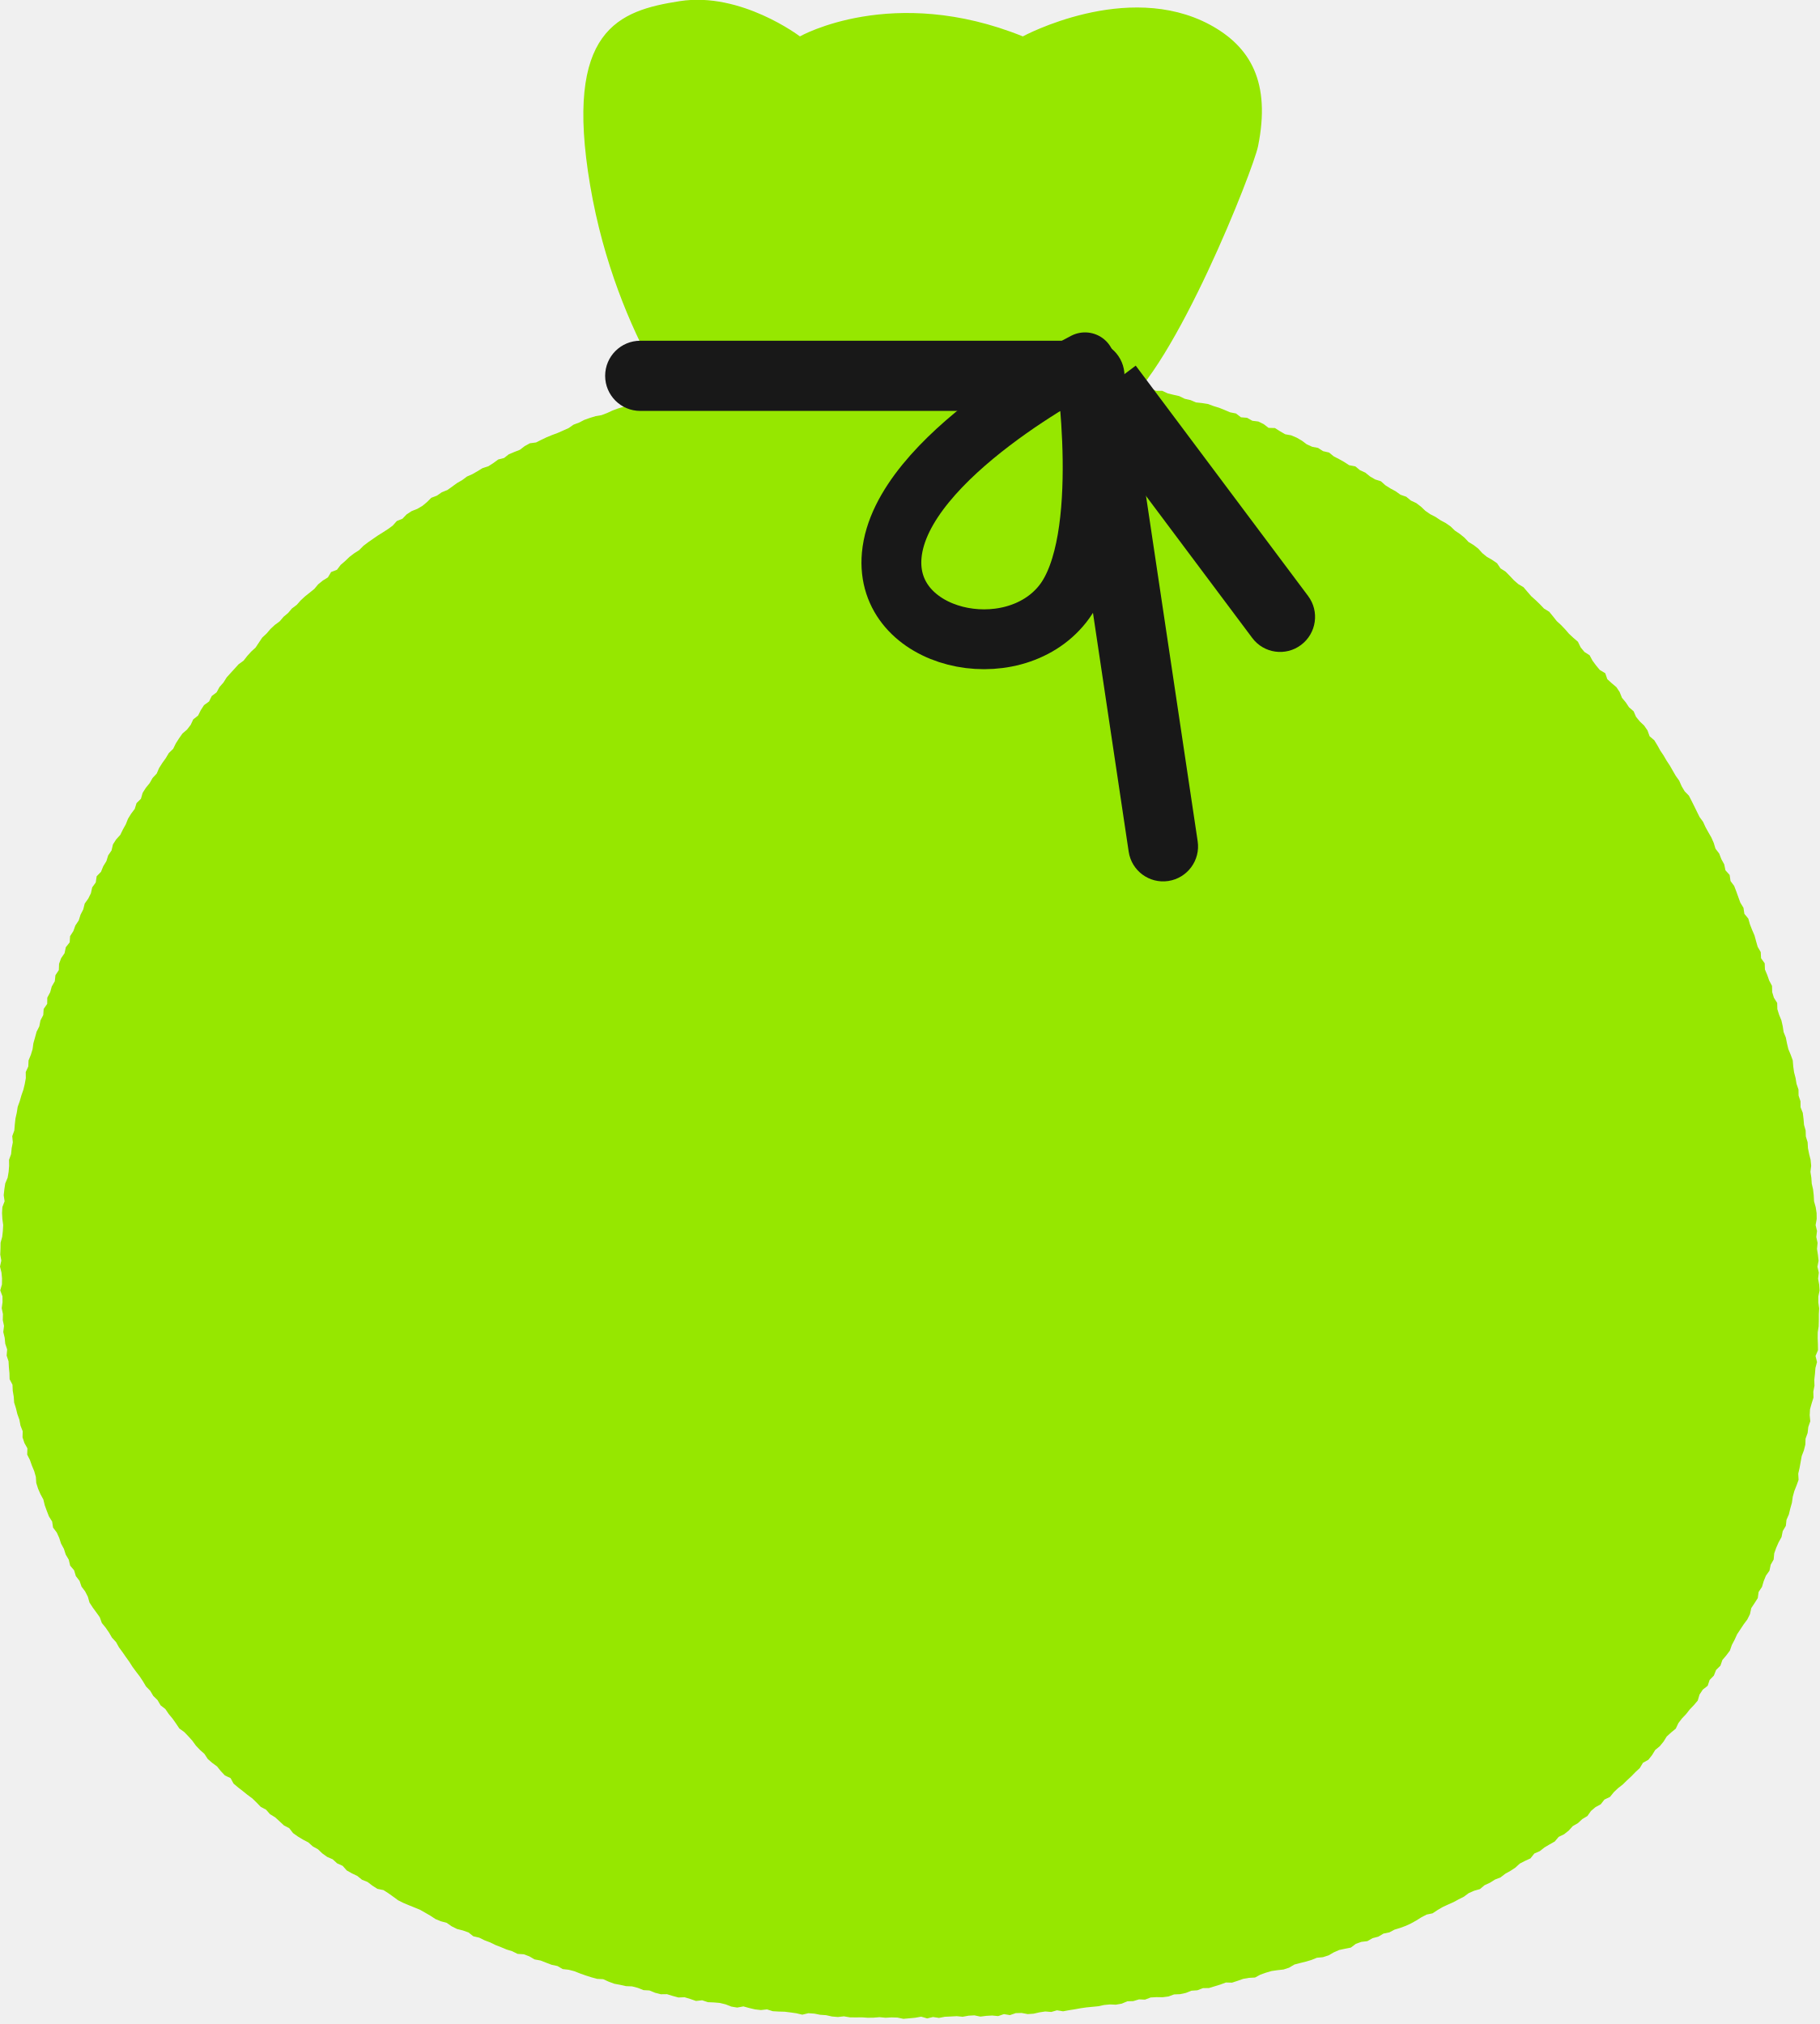
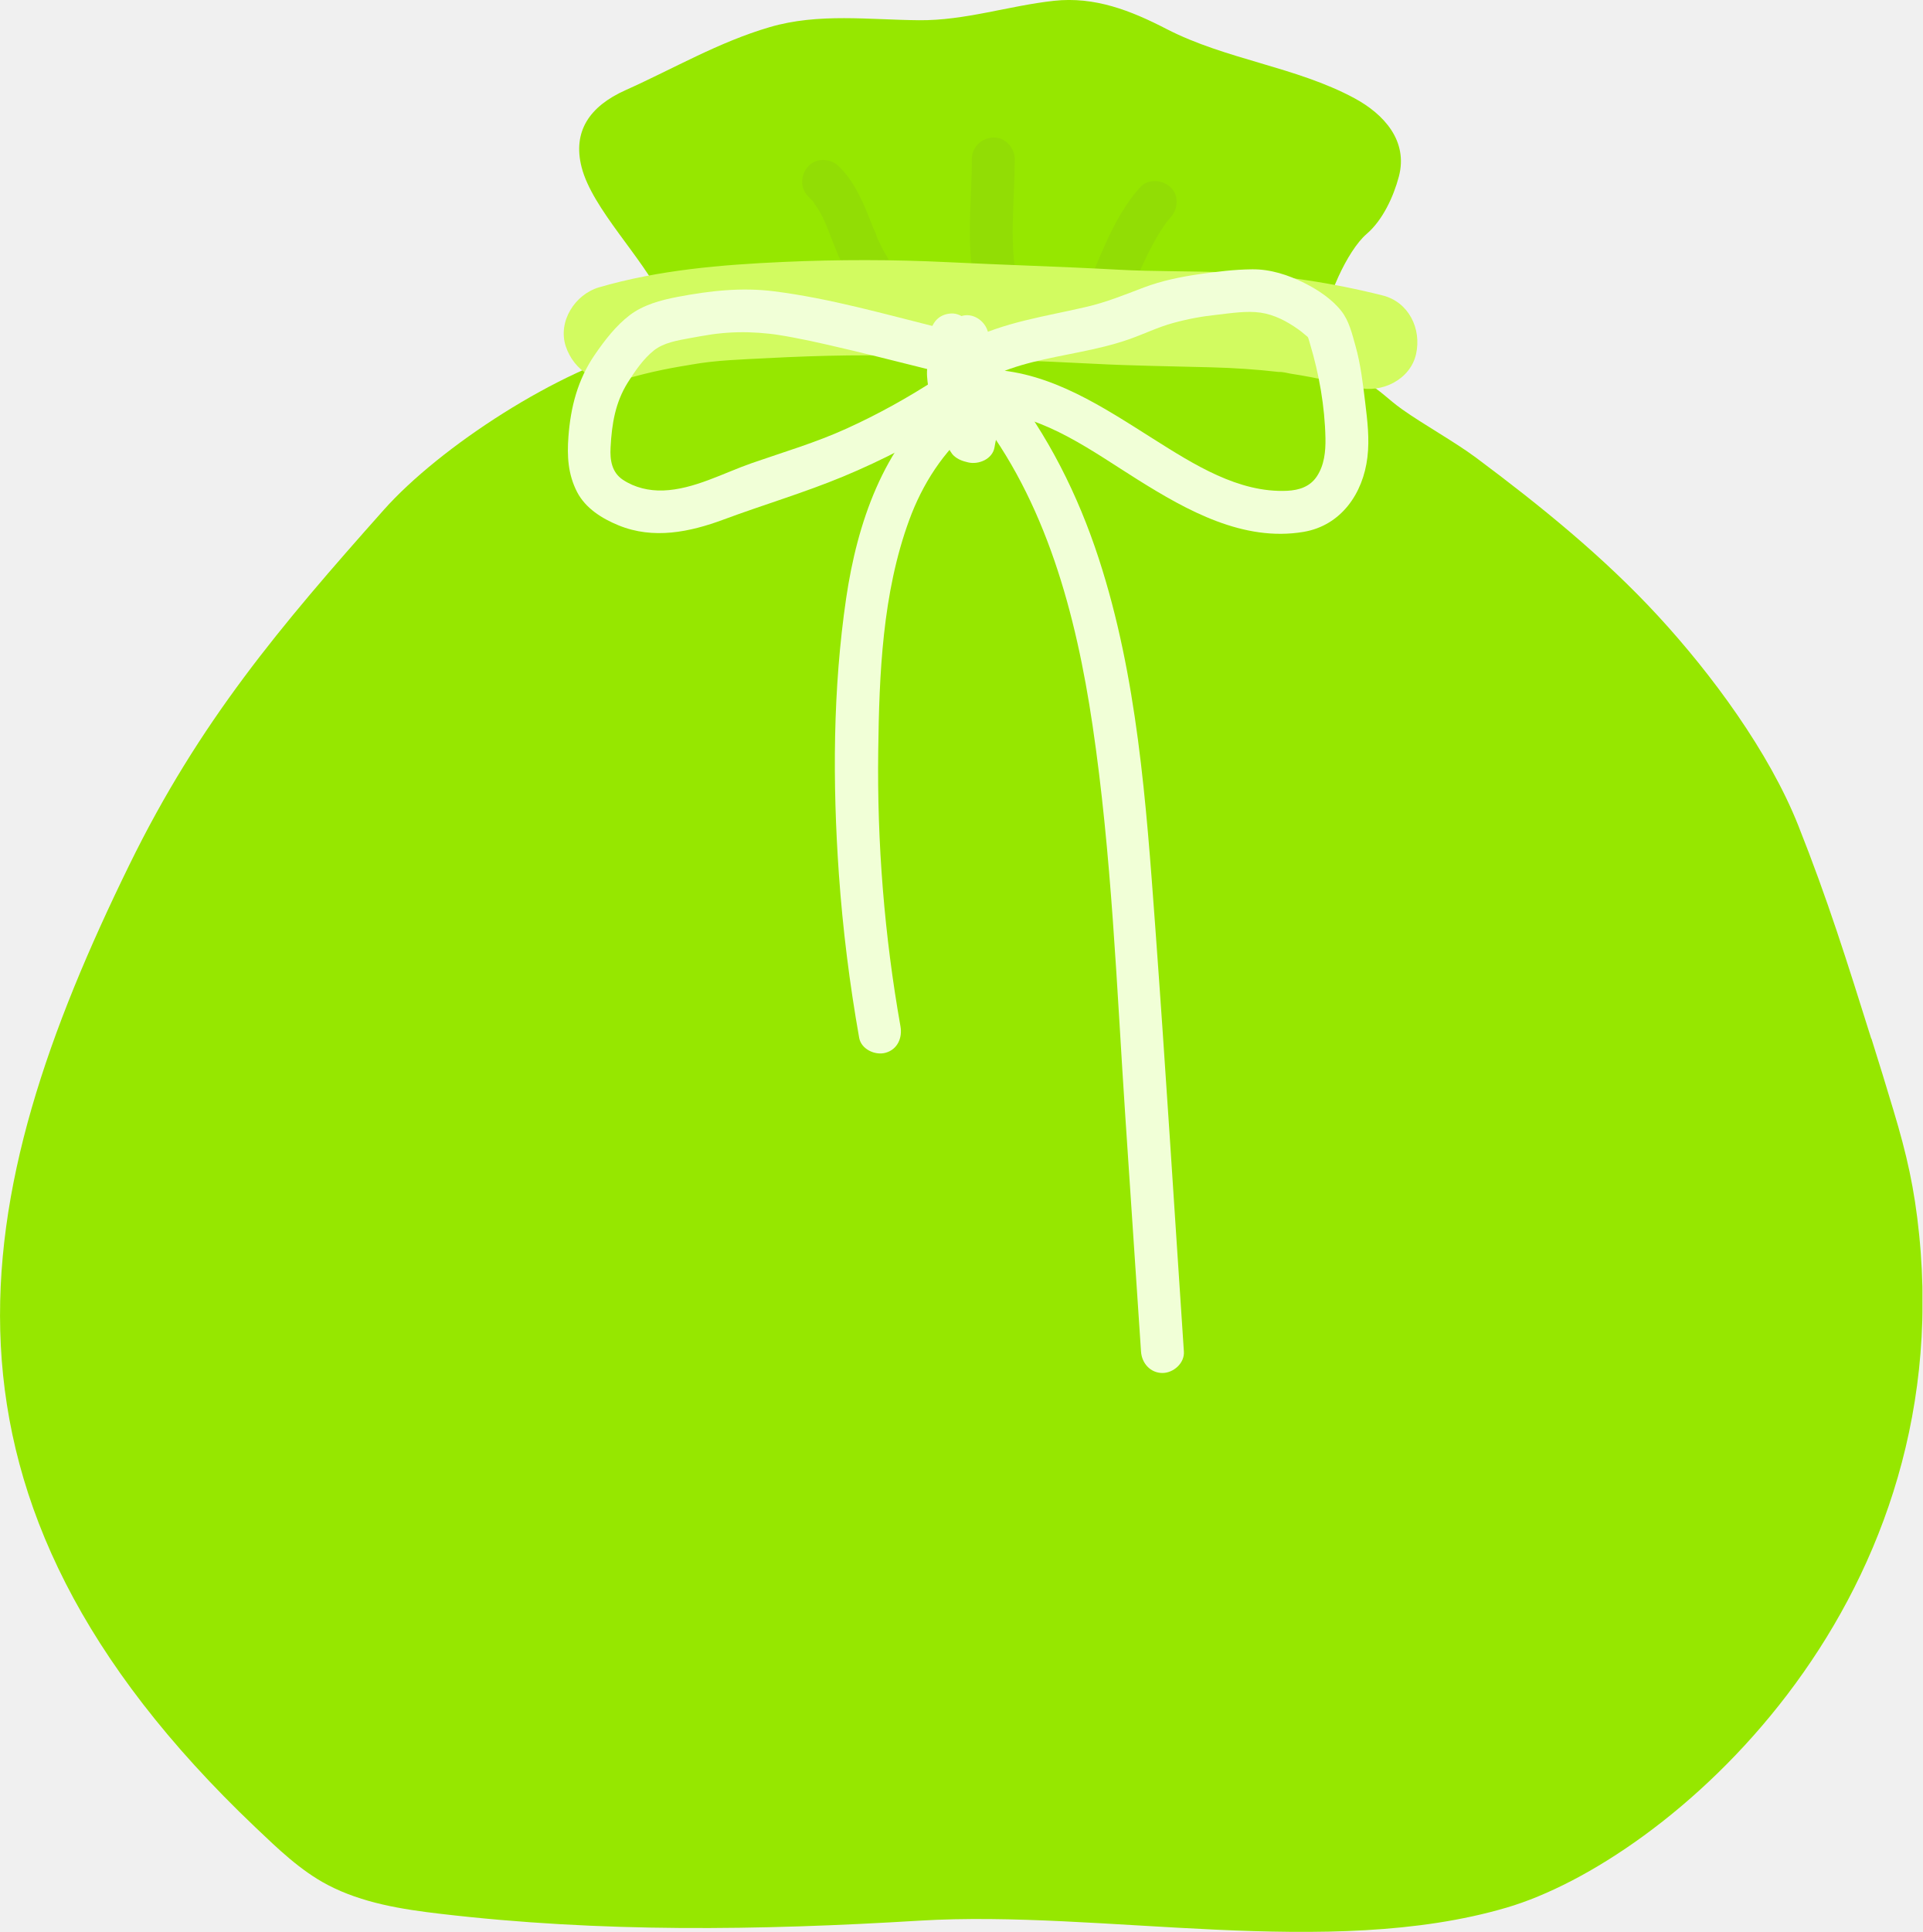
- <svg xmlns="http://www.w3.org/2000/svg" width="89" height="99" viewBox="0 0 89 99" fill="none">
-   <g clip-path="url(#clip0_1023_9323)">
-     <path d="M44.023 21.352H34.156C34.156 21.352 30.163 16.712 28.866 9.069C27.57 1.427 30.266 0.52 33.255 0.055C36.244 -0.411 39.126 1.78 39.126 1.78C39.126 1.78 43.655 -0.795 50.029 1.78C50.029 1.78 55.106 -0.973 59.173 1.205C61.18 2.287 62.163 4.04 61.535 7.149C61.303 8.3 57.467 18.024 54.819 19.942C52.172 21.859 44.037 21.352 44.037 21.352H44.023Z" fill="#96e700" />
-     <path d="M88.682 58.179L88.714 58.466L88.73 58.761L88.81 59.045L88.855 59.336L88.859 59.628L88.806 59.923L88.875 60.21L88.839 60.506L88.903 60.793L88.875 61.089L88.919 61.376L88.951 61.667L88.895 61.959L88.963 62.25L88.927 62.541L88.979 62.833L88.999 63.124L88.939 63.416V63.707L88.979 63.998L88.963 64.29V64.581L88.955 64.873L88.911 65.164L88.907 65.455L88.919 65.747L88.923 66.042L88.802 66.326L88.875 66.621L88.798 66.908L88.774 67.2L88.742 67.487L88.75 67.782L88.694 68.07L88.702 68.361L88.613 68.644L88.533 68.928L88.517 69.219L88.545 69.519L88.448 69.798L88.416 70.089L88.315 70.369L88.303 70.664L88.231 70.947L88.126 71.222L88.074 71.51L88.022 71.797L87.957 72.081L87.973 72.384L87.873 72.659L87.764 72.934L87.688 73.214L87.647 73.505L87.567 73.788L87.499 74.072L87.382 74.339L87.35 74.634L87.197 74.893L87.14 75.181L86.996 75.44L86.879 75.707L86.782 75.978L86.754 76.281L86.609 76.536L86.549 76.828L86.376 77.071L86.267 77.338L86.183 77.621L86.018 77.868L85.977 78.167L85.82 78.414L85.659 78.657L85.595 78.953L85.466 79.212L85.289 79.45L85.128 79.693L84.967 79.936L84.847 80.199L84.71 80.458L84.613 80.737L84.436 80.972L84.247 81.195L84.15 81.474L83.937 81.684L83.829 81.96L83.623 82.17L83.527 82.457L83.289 82.643L83.128 82.886L83.04 83.182L82.851 83.404L82.65 83.615L82.472 83.841L82.271 84.052L82.094 84.282L81.966 84.554L81.74 84.74L81.523 84.938L81.37 85.185L81.185 85.412L80.959 85.598L80.806 85.849L80.626 86.075L80.36 86.225L80.207 86.48L79.994 86.678L79.793 86.885L79.579 87.083L79.374 87.285L79.145 87.463L78.935 87.662L78.75 87.892L78.477 88.022L78.296 88.253L78.038 88.394L77.817 88.581L77.644 88.827L77.394 88.977L77.181 89.175L76.927 89.321L76.73 89.54L76.505 89.718L76.239 89.847L76.046 90.074L75.793 90.216L75.543 90.365L75.318 90.543L75.048 90.661L74.859 90.9L74.593 91.021L74.336 91.154L74.119 91.353L73.877 91.511L73.624 91.652L73.394 91.83L73.121 91.936L72.879 92.089L72.614 92.211L72.388 92.401L72.103 92.482L71.837 92.599L71.603 92.773L71.346 92.903L71.093 93.04L70.827 93.158L70.565 93.279L70.316 93.425L70.07 93.587L69.781 93.647L69.523 93.781L69.278 93.935L69.024 94.076L68.763 94.198L68.489 94.299L68.211 94.384L67.958 94.518L67.668 94.578L67.418 94.728L67.137 94.801L66.883 94.947L66.585 94.983L66.316 95.08L66.075 95.262L65.789 95.319L65.503 95.38L65.237 95.497L64.984 95.643L64.706 95.732L64.412 95.76L64.143 95.869L63.865 95.95L63.588 96.019L63.31 96.092L63.052 96.246L62.779 96.335L62.485 96.367L62.199 96.408L61.922 96.489L61.648 96.586L61.386 96.727L61.093 96.743L60.807 96.792L60.533 96.889L60.26 96.978L59.962 96.97L59.688 97.071L59.411 97.156L59.133 97.241L58.839 97.245L58.566 97.351L58.276 97.371L58.002 97.48L57.721 97.541L57.427 97.553L57.153 97.654L56.863 97.691L56.57 97.686L56.28 97.703L56.006 97.808L55.709 97.796L55.431 97.881L55.141 97.889L54.864 98.006L54.578 98.055L54.288 98.043L53.998 98.071L53.717 98.132L53.427 98.16L53.141 98.188L52.855 98.229L52.57 98.281L52.284 98.326L51.998 98.379L51.701 98.33L51.419 98.411L51.125 98.387L50.839 98.431L50.554 98.496L50.268 98.516L49.97 98.46L49.684 98.468L49.399 98.565L49.105 98.516L48.823 98.613L48.53 98.585L48.244 98.601L47.954 98.638L47.66 98.577L47.375 98.593L47.085 98.646L46.795 98.617L46.505 98.633L46.216 98.646L45.926 98.702L45.636 98.658L45.351 98.727L45.057 98.642L44.767 98.694L44.477 98.722L44.188 98.747L43.898 98.686L43.604 98.678L43.314 98.694L43.025 98.666L42.731 98.69L42.441 98.694L42.151 98.674L41.858 98.678L41.568 98.674L41.278 98.625L40.984 98.658L40.695 98.633L40.409 98.569L40.119 98.549L39.83 98.492L39.54 98.472L39.242 98.544L38.956 98.476L38.671 98.435L38.381 98.399L38.091 98.391L37.797 98.374L37.516 98.285L37.218 98.318L36.928 98.285L36.642 98.217L36.361 98.14L36.059 98.196L35.769 98.148L35.492 98.039L35.206 97.97L34.916 97.945L34.623 97.933L34.345 97.84L34.043 97.873L33.761 97.775L33.484 97.691L33.182 97.703L32.9 97.626L32.623 97.541L32.321 97.545L32.039 97.472L31.765 97.359L31.472 97.343L31.198 97.233L30.916 97.16L30.619 97.148L30.333 97.084L30.047 97.031L29.773 96.93L29.504 96.808L29.206 96.792L28.924 96.715L28.647 96.626L28.373 96.529L28.099 96.42L27.818 96.347L27.524 96.314L27.267 96.165L26.981 96.104L26.707 95.999L26.438 95.894L26.148 95.841L25.89 95.691L25.621 95.59L25.315 95.57L25.053 95.44L24.776 95.355L24.506 95.242L24.236 95.137L23.971 95.007L23.701 94.906L23.44 94.777L23.15 94.708L22.916 94.522L22.639 94.424L22.353 94.352L22.092 94.222L21.85 94.052L21.564 93.975L21.299 93.866L21.053 93.704L20.8 93.558L20.546 93.413L20.277 93.303L20.007 93.194L19.738 93.081L19.476 92.951L19.238 92.777L19.001 92.607L18.756 92.45L18.458 92.389L18.212 92.231L17.979 92.053L17.705 91.944L17.476 91.757L17.214 91.632L16.961 91.49L16.76 91.264L16.49 91.142L16.273 90.944L16.003 90.827L15.766 90.657L15.553 90.454L15.299 90.313L15.082 90.118L14.82 89.981L14.571 89.831L14.333 89.661L14.148 89.422L13.886 89.285L13.673 89.086L13.46 88.892L13.207 88.738L13.013 88.516L12.752 88.378L12.55 88.168L12.341 87.965L12.104 87.791L11.879 87.609L11.649 87.431L11.424 87.241L11.279 86.974L11.001 86.844L10.8 86.63L10.619 86.403L10.382 86.229L10.16 86.035L9.999 85.788L9.782 85.594L9.581 85.383L9.408 85.144L9.215 84.93L9.013 84.72L8.772 84.546L8.607 84.299L8.438 84.06L8.253 83.837L8.088 83.594L7.854 83.412L7.706 83.157L7.496 82.951L7.347 82.7L7.142 82.49L6.993 82.239L6.832 81.996L6.655 81.765L6.482 81.531L6.325 81.284L6.156 81.049L5.991 80.81L5.818 80.575L5.677 80.32L5.476 80.102L5.331 79.851L5.166 79.612L4.981 79.385L4.881 79.106L4.712 78.868L4.539 78.633L4.378 78.386L4.297 78.099L4.164 77.84L3.987 77.605L3.891 77.326L3.71 77.091L3.625 76.808L3.432 76.581L3.364 76.29L3.215 76.039L3.126 75.759L2.985 75.5L2.897 75.225L2.776 74.958L2.595 74.719L2.551 74.424L2.394 74.173L2.289 73.902L2.189 73.626L2.12 73.343L1.979 73.084L1.863 72.817L1.774 72.538L1.754 72.238L1.674 71.959L1.561 71.688L1.464 71.413L1.331 71.15L1.34 70.842L1.195 70.583L1.102 70.304L1.11 70.004L1.002 69.729L0.949 69.442L0.849 69.167L0.78 68.883L0.692 68.604L0.672 68.313L0.623 68.025L0.611 67.73L0.47 67.463L0.462 67.167L0.434 66.876L0.418 66.585L0.325 66.305L0.35 66.006L0.257 65.727L0.229 65.435L0.16 65.152L0.197 64.852L0.136 64.569L0.144 64.274L0.084 63.986L0.124 63.691L0.12 63.404L0.012 63.116L0.096 62.821L0.1 62.529L0.072 62.242L-0 61.951L0.064 61.659L0.012 61.368L0.024 61.077L0.028 60.785L0.108 60.498L0.14 60.206L0.156 59.919L0.116 59.624L0.1 59.332L0.116 59.041L0.225 58.758L0.181 58.462L0.213 58.171L0.257 57.883L0.374 57.604L0.422 57.317L0.446 57.025L0.442 56.73L0.543 56.451L0.571 56.159L0.627 55.876L0.599 55.572L0.7 55.297L0.724 55.006L0.756 54.714L0.82 54.427L0.865 54.14L0.965 53.864L1.046 53.581L1.142 53.306L1.211 53.023L1.263 52.735L1.259 52.436L1.384 52.165L1.396 51.869L1.509 51.594L1.593 51.319L1.633 51.028L1.714 50.744L1.79 50.465L1.923 50.202L1.979 49.91L2.116 49.651L2.136 49.352L2.309 49.101L2.313 48.798L2.454 48.535L2.531 48.255L2.68 47.996L2.712 47.701L2.877 47.45L2.889 47.142L2.989 46.871L3.158 46.624L3.219 46.333L3.408 46.094L3.428 45.791L3.589 45.54L3.686 45.269L3.851 45.022L3.939 44.742L4.072 44.483L4.144 44.196L4.317 43.953L4.446 43.694L4.51 43.403L4.684 43.164L4.728 42.861L4.941 42.642L5.05 42.371L5.203 42.124L5.291 41.841L5.456 41.598L5.525 41.302L5.681 41.059L5.883 40.837L6.011 40.574L6.152 40.323L6.261 40.048L6.414 39.801L6.591 39.566L6.679 39.283L6.893 39.072L6.977 38.781L7.134 38.534L7.319 38.307L7.464 38.053L7.665 37.838L7.782 37.567L7.939 37.32L8.108 37.085L8.257 36.834L8.47 36.628L8.599 36.365L8.756 36.118L8.925 35.879L9.15 35.685L9.327 35.454L9.452 35.187L9.689 35.001L9.822 34.734L9.979 34.491L10.225 34.313L10.357 34.046L10.595 33.864L10.736 33.605L10.929 33.386L11.086 33.135L11.279 32.921L11.476 32.706L11.669 32.492L11.911 32.318L12.092 32.087L12.285 31.873L12.502 31.674L12.663 31.431L12.828 31.185L13.041 30.986L13.231 30.764L13.444 30.565L13.681 30.391L13.87 30.169L14.092 29.983L14.281 29.76L14.514 29.586L14.707 29.367L14.921 29.169L15.15 28.987L15.375 28.805L15.565 28.578L15.79 28.396L16.039 28.242L16.196 27.979L16.482 27.87L16.663 27.631L16.884 27.441L17.094 27.239L17.323 27.065L17.569 26.907L17.778 26.696L18.007 26.522L18.245 26.357L18.486 26.191L18.732 26.037L18.977 25.879L19.21 25.709L19.407 25.486L19.685 25.373L19.89 25.159L20.132 25.001L20.41 24.891L20.659 24.746L20.884 24.559L21.094 24.349L21.371 24.244L21.609 24.078L21.882 23.969L22.12 23.799L22.353 23.629L22.607 23.483L22.84 23.309L23.106 23.192L23.359 23.046L23.605 22.896L23.886 22.807L24.132 22.649L24.369 22.475L24.655 22.402L24.888 22.22L25.158 22.107L25.427 22.002L25.665 21.82L25.918 21.682L26.22 21.642L26.478 21.512L26.739 21.387L27.009 21.277L27.279 21.176L27.544 21.059L27.81 20.941L28.055 20.771L28.325 20.67L28.582 20.537L28.856 20.44L29.134 20.355L29.423 20.306L29.697 20.201L29.959 20.079L30.232 19.978L30.51 19.897L30.767 19.756L31.061 19.719L31.331 19.606L31.62 19.561L31.898 19.488L32.172 19.383L32.453 19.311L32.727 19.23L33.021 19.193L33.299 19.108L33.556 18.958L33.862 18.979L34.123 18.829L34.421 18.837L34.691 18.712L34.977 18.655L35.262 18.606L35.544 18.541L35.826 18.473L36.115 18.453L36.409 18.432L36.679 18.311L36.977 18.331L37.25 18.206L37.548 18.242L37.826 18.141L38.115 18.108L38.397 18.023L38.683 17.991L38.977 17.983L39.27 17.995L39.556 17.971L39.838 17.862L40.123 17.809L40.421 17.854L40.703 17.756H40.992L41.282 17.728L41.576 17.801L41.862 17.688L42.151 17.712L42.441 17.659L42.731 17.675L43.025 17.704L43.314 17.716L43.604 17.623L43.894 17.631L44.188 17.619L44.477 17.623L44.767 17.667L45.057 17.639L45.347 17.7L45.64 17.647L45.93 17.623L46.216 17.728L46.51 17.643L46.799 17.708L47.085 17.748L47.379 17.688L47.664 17.765L47.954 17.781L48.244 17.833L48.538 17.756L48.823 17.813L49.109 17.906L49.403 17.849L49.693 17.882L49.982 17.898L50.268 17.987L50.55 18.056L50.847 18.027L51.133 18.088L51.423 18.104H51.717L52.002 18.161L52.288 18.206L52.566 18.311L52.855 18.359L53.141 18.408L53.435 18.4L53.709 18.521L54.002 18.541L54.284 18.61L54.57 18.667L54.851 18.728L55.133 18.8L55.427 18.821L55.709 18.886L56.002 18.91L56.28 18.999L56.55 19.116H56.847L57.117 19.242L57.399 19.311L57.68 19.375L57.946 19.505L58.232 19.57L58.497 19.683L58.791 19.715L59.081 19.76L59.354 19.861L59.632 19.946L59.902 20.055L60.171 20.169L60.457 20.225L60.698 20.411L61 20.436L61.254 20.581L61.551 20.618L61.813 20.747L62.05 20.929L62.36 20.937L62.61 21.095L62.863 21.241L63.157 21.294L63.423 21.407L63.676 21.553L63.914 21.731L64.179 21.852L64.469 21.909L64.714 22.067L65.008 22.135L65.237 22.322L65.495 22.455L65.749 22.597L65.99 22.755L66.292 22.811L66.517 22.997L66.783 23.119L67.012 23.305L67.262 23.451L67.543 23.54L67.765 23.738L68.01 23.892L68.264 24.029L68.501 24.199L68.783 24.297L69.008 24.483L69.274 24.608L69.503 24.782L69.716 24.985L69.954 25.15L70.215 25.284L70.457 25.446L70.714 25.584L70.952 25.749L71.161 25.952L71.402 26.114L71.628 26.296L71.829 26.51L72.078 26.66L72.308 26.838L72.505 27.057L72.73 27.239L72.984 27.384L73.225 27.55L73.394 27.801L73.64 27.959L73.845 28.166L74.046 28.38L74.263 28.57L74.517 28.72L74.706 28.942L74.899 29.165L75.112 29.355L75.322 29.558L75.523 29.768L75.776 29.922L75.962 30.149L76.143 30.379L76.356 30.573L76.557 30.784L76.746 31.003L76.96 31.201L77.181 31.391L77.314 31.666L77.499 31.889L77.752 32.051L77.893 32.314L78.066 32.548L78.251 32.771L78.517 32.929L78.617 33.22L78.835 33.419L79.06 33.609L79.221 33.848L79.334 34.131L79.519 34.353L79.68 34.596L79.905 34.791L80.022 35.062L80.207 35.288L80.42 35.491L80.585 35.73L80.686 36.013L80.915 36.207L81.068 36.458L81.209 36.713L81.37 36.952L81.515 37.203L81.676 37.446L81.821 37.7L81.966 37.951L82.135 38.186L82.251 38.453L82.4 38.704L82.609 38.919L82.742 39.178L82.871 39.437L83 39.7L83.128 39.959L83.301 40.197L83.422 40.461L83.563 40.715L83.708 40.967L83.825 41.234L83.909 41.513L84.09 41.748L84.195 42.023L84.336 42.278L84.396 42.569L84.601 42.796L84.645 43.095L84.823 43.334L84.927 43.605L85.024 43.876L85.124 44.151L85.277 44.402L85.322 44.698L85.515 44.933L85.595 45.216L85.7 45.483L85.817 45.754L85.893 46.033L85.973 46.313L86.122 46.568L86.138 46.871L86.316 47.118L86.328 47.422L86.44 47.689L86.537 47.964L86.674 48.223L86.682 48.526L86.766 48.802L86.927 49.057L86.935 49.36L87.02 49.635L87.132 49.907L87.197 50.19L87.241 50.481L87.35 50.752L87.406 51.036L87.474 51.319L87.587 51.59L87.688 51.865L87.712 52.161L87.752 52.448L87.825 52.727L87.873 53.015L87.969 53.294L87.973 53.589L88.066 53.864L88.07 54.16L88.179 54.435L88.215 54.727L88.239 55.018L88.319 55.297L88.328 55.589L88.416 55.872L88.432 56.159L88.489 56.447L88.561 56.73L88.589 57.021L88.553 57.317L88.597 57.604L88.617 57.895L88.682 58.179Z" fill="#96e700" />
-     <rect x="29.706" y="16.774" width="25.189" height="3.218" rx="1.609" fill="#181818" stroke="#181818" stroke-width="0.214" />
-     <path d="M55.207 41.659C55.347 42.592 56.215 43.233 57.147 43.092C58.079 42.95 58.721 42.08 58.581 41.147L55.207 41.659ZM51.808 18.931L55.207 41.659L58.581 41.147L55.182 18.419L51.808 18.931Z" fill="#181818" />
-     <path d="M63.983 29.152C64.547 29.906 64.394 30.978 63.639 31.545C62.886 32.112 61.817 31.961 61.252 31.206L63.983 29.152ZM55.551 17.884L63.983 29.152L61.252 31.206L52.821 19.938L55.551 17.884Z" fill="#181818" />
-     <path d="M43.616 27.162C44.052 22.323 53.07 17.722 53.07 17.722C53.07 17.722 54.423 26.446 51.98 29.538C49.488 32.692 43.241 31.321 43.616 27.162Z" stroke="#181818" stroke-width="2.927" stroke-linejoin="round" />
+ <svg xmlns="http://www.w3.org/2000/svg" width="212" height="213" viewBox="0 0 212 213" fill="none">
+   <g clip-path="url(#clip0_1478_59595)">
+     <path d="M206.357 114.51C203.641 105.866 201.576 99.243 198.307 91.007C195.075 82.87 188.745 74.308 182.85 67.911C176.846 61.396 169.847 55.733 162.775 50.46C160.411 48.702 157.016 46.827 154.616 45.123C153.004 43.981 152.316 43.084 150.568 42.097C149.98 41.762 145.887 36.932 145.932 36.162C146.122 33.118 148.558 27.636 150.713 25.788C152.479 24.274 153.674 21.683 154.263 19.463C155.304 15.522 152.606 12.577 149.364 10.828C142.88 7.34 135.22 6.588 128.646 3.199C124.698 1.16 120.713 -0.407 116.204 0.091C111.205 0.644 106.424 2.275 101.344 2.23C95.848 2.184 90.252 1.414 84.882 2.991C79.232 4.649 74.342 7.539 68.963 9.949C65.006 11.725 63.132 14.498 64.137 18.43C65.314 23.042 70.919 28.424 73.047 32.982H72.965C72.332 35.6 74.632 37.422 72.006 37.974L71.181 38.337C61.701 40.683 48.516 49.246 42.314 56.222C30.877 69.08 21.994 79.563 14.27 95.338C-3.578 131.78 -10.324 164.861 28.151 201.448C30.632 203.804 33.114 206.223 36.138 207.809C39.959 209.811 44.315 210.5 48.598 210.998C66.274 213.073 83.687 212.828 101.39 211.75C121.637 210.527 146.475 216.09 166.152 210.31C183.819 205.118 215.856 177.591 211.637 136.102C211.12 131.01 210.287 127.34 208.811 122.429C208.024 119.811 207.218 117.165 206.375 114.501L206.357 114.51Z" fill="#96E700" />
+     <path d="M124.615 32.674C124.742 32.303 124.877 31.94 125.013 31.578C125.149 31.215 125.294 30.853 125.448 30.491C125.502 30.364 125.557 30.237 125.611 30.101C125.765 29.73 125.375 30.654 125.547 30.255C125.656 30.001 125.765 29.757 125.873 29.503C126.344 28.452 126.851 27.419 127.422 26.413C127.712 25.897 128.029 25.389 128.364 24.891C128.436 24.791 128.499 24.692 128.572 24.592C128.681 24.438 129.07 24.003 128.563 24.592C128.735 24.393 128.898 24.184 129.079 23.985C129.912 23.07 130.048 21.529 129.079 20.642C128.174 19.808 126.625 19.663 125.738 20.642C124.035 22.526 122.831 24.819 121.799 27.12C121.174 28.524 120.567 29.956 120.069 31.415C119.671 32.584 120.531 34.051 121.717 34.323C123.03 34.622 124.198 33.925 124.624 32.674H124.615Z" fill="#92DD05" />
+     <path d="M89.132 21.663C89.286 21.808 89.431 21.962 89.576 22.116C89.657 22.207 89.73 22.297 89.802 22.379C90.01 22.614 89.73 22.315 89.684 22.234C89.893 22.614 90.183 22.968 90.4 23.348C90.617 23.729 90.789 24.1 90.97 24.49C91.016 24.599 91.07 24.707 91.115 24.816C91.242 25.106 91.079 24.744 91.043 24.644C91.124 24.87 91.224 25.088 91.314 25.314C92.03 27.127 92.682 28.984 93.714 30.642C94.375 31.693 95.851 32.201 96.947 31.494C98.042 30.787 98.495 29.383 97.798 28.259C97.553 27.87 97.327 27.471 97.128 27.054C97.028 26.855 96.938 26.665 96.847 26.465C96.793 26.357 96.748 26.248 96.702 26.13C96.557 25.786 96.702 26.03 96.738 26.23C96.639 25.795 96.385 25.36 96.222 24.943C96.059 24.526 95.887 24.082 95.715 23.656C94.918 21.708 94.022 19.806 92.483 18.32C91.595 17.459 90.01 17.368 89.141 18.32C88.272 19.271 88.19 20.748 89.141 21.663H89.132Z" fill="#92DD05" />
+     <path d="M107.176 17.524C107.176 21.483 106.669 25.506 107.176 29.457C107.257 30.109 107.384 30.644 107.864 31.133C108.271 31.541 108.951 31.849 109.539 31.822C110.68 31.767 112.075 30.771 111.903 29.457C111.396 25.515 111.903 21.483 111.903 17.524C111.903 16.283 110.816 15.105 109.539 15.159C108.262 15.213 107.176 16.201 107.176 17.524Z" fill="#92DD05" />
+     <path d="M67.471 36.743C75.195 34.46 82.883 34.27 91.676 33.916C98.721 33.635 106.608 34.378 113.662 34.55C117.157 34.632 120.643 34.831 124.13 35.031C131.347 35.438 138.79 34.496 151.096 37.64" fill="#FFE3E3" />
+     <path d="M68.865 41.817C70.241 41.418 71.636 41.065 73.048 40.775C73.682 40.648 74.316 40.521 74.959 40.413C75.213 40.367 75.466 40.322 75.729 40.286C76.028 40.24 77.775 39.923 76.254 40.195C78.971 39.706 81.814 39.633 84.558 39.489C90.534 39.171 96.474 39.053 102.451 39.325C108.509 39.597 114.585 39.788 120.642 40.105C124.926 40.331 129.2 40.376 133.483 40.494C136.009 40.558 138.526 40.721 141.035 41.011L141.379 41.056C141.958 41.129 141.841 41.11 141.035 41.002C141.424 40.974 141.913 41.129 142.302 41.192C143.063 41.31 143.815 41.437 144.566 41.581C146.287 41.908 147.998 42.288 149.692 42.723C152.354 43.394 155.523 41.862 156.157 39.044C156.791 36.227 155.333 33.291 152.481 32.575C146.939 31.18 141.252 30.319 135.538 30.047C131.445 29.857 127.334 29.957 123.241 29.73C117.011 29.386 110.781 29.214 104.551 28.905C98.475 28.607 92.463 28.607 86.387 28.878C79.559 29.186 72.65 29.757 66.058 31.678C63.423 32.448 61.503 35.42 62.381 38.148C63.26 40.875 66.022 42.651 68.847 41.826L68.865 41.817Z" fill="#D2FB60" />
+     <path d="M103.561 36.126C97.566 34.631 91.535 32.9 85.396 32.121C81.774 31.659 78.26 32.058 74.693 32.737C72.855 33.09 70.944 33.607 69.441 34.749C67.938 35.89 66.67 37.53 65.574 39.134C63.709 41.861 62.93 44.87 62.686 48.131C62.523 50.27 62.631 52.281 63.636 54.238C64.569 56.041 66.389 57.174 68.209 57.917C72.049 59.493 76.06 58.669 79.809 57.274C84.174 55.652 88.665 54.329 92.966 52.544C97.267 50.759 101.668 48.494 105.698 45.857C108.233 44.199 105.87 40.103 103.307 41.771C100.138 43.837 96.824 45.676 93.374 47.243C89.924 48.811 86.446 49.826 82.933 51.049C79.782 52.145 76.54 53.948 73.144 54.075C71.578 54.13 70.002 53.767 68.68 52.888C67.467 52.073 67.258 50.732 67.331 49.355C67.467 46.691 67.865 44.353 69.233 42.169C70.011 40.928 70.962 39.542 72.121 38.627C73.199 37.775 74.72 37.53 76.042 37.286C76.866 37.132 77.699 36.987 78.532 36.86C78.795 36.824 79.121 36.787 78.641 36.842C78.804 36.824 78.958 36.805 79.121 36.787C79.51 36.742 79.9 36.706 80.289 36.679C81.783 36.579 83.286 36.624 84.78 36.787C84.88 36.796 85.586 36.887 85.278 36.842C84.989 36.805 85.668 36.896 85.812 36.923C86.356 37.005 86.908 37.104 87.451 37.204C88.701 37.44 89.951 37.702 91.191 37.992C94.913 38.835 98.617 39.777 102.311 40.702C105.263 41.435 106.522 36.878 103.57 36.144L103.561 36.126Z" fill="#F1FFD7" />
+     <path d="M102.534 36.952C102.425 37.849 102.434 38.728 102.407 39.625C102.407 39.725 102.389 39.843 102.407 39.943C102.334 39.363 102.525 39.163 102.443 39.58C102.389 39.834 102.334 40.087 102.289 40.341C102.153 41.111 102.253 41.863 102.362 42.633C102.479 43.476 102.697 44.201 103.005 44.998C103.059 45.143 103.113 45.288 103.177 45.424C103.358 45.823 103.131 45.071 103.149 44.98C103.104 45.252 103.113 45.56 103.113 45.832C103.104 46.539 103.43 47.472 103.983 47.988C104.191 48.179 103.72 47.236 103.847 47.626C103.901 47.798 103.964 47.961 104.028 48.133C104.155 48.487 104.29 48.84 104.472 49.166C104.671 49.52 104.888 49.973 105.187 50.245C105.649 50.67 106.183 50.843 106.762 50.978C107.912 51.25 109.443 50.625 109.669 49.329C109.769 48.722 109.914 48.142 110.04 47.544C110.14 47.064 110.158 46.575 110.122 46.086C110.077 45.506 109.995 46.638 110.049 46.394C110.095 46.194 110.122 45.986 110.167 45.778C110.303 45.044 110.285 44.355 110.258 43.612C110.24 43.168 110.258 42.643 110.122 42.217C110.022 41.909 109.886 41.61 109.76 41.302V42.561C109.932 41.918 110.167 41.283 110.077 40.604C109.995 39.979 109.624 39.363 109.343 38.792L109.669 39.988C109.669 39.281 109.687 38.62 109.416 37.949C109.225 37.469 109.072 36.989 108.918 36.499C108.555 35.322 107.251 34.443 106.011 34.85C104.77 35.258 103.964 36.49 104.363 37.759C104.462 38.076 104.553 38.402 104.662 38.71C104.725 38.882 104.797 39.045 104.861 39.209C104.906 39.317 104.942 39.453 105.006 39.553C105.16 39.816 104.97 38.728 104.942 39.045C104.888 39.77 104.97 40.522 105.268 41.175C105.413 41.492 105.567 41.8 105.721 42.108L105.486 40.287C105.395 40.622 105.286 40.948 105.214 41.283C105.042 42.035 105.205 42.67 105.513 43.331C105.775 43.884 105.495 42.461 105.513 43.114C105.513 43.322 105.531 43.54 105.54 43.748C105.558 44.083 105.531 44.446 105.576 44.772C105.631 45.152 105.721 43.984 105.649 44.301C105.631 44.391 105.612 44.473 105.603 44.563C105.567 44.772 105.522 44.98 105.486 45.18C105.404 45.669 105.35 46.231 105.413 46.738C105.459 47.119 105.576 45.959 105.486 46.267C105.459 46.348 105.44 46.439 105.422 46.53C105.377 46.738 105.314 46.937 105.277 47.146C105.214 47.445 105.169 47.753 105.114 48.052L108.021 46.403L107.487 46.276L108.899 47.363C108.773 47.146 108.664 46.856 108.492 46.666C108.401 46.566 108.791 47.454 108.637 47.001C108.583 46.829 108.51 46.657 108.456 46.484C108.22 45.832 107.903 45.343 107.514 44.781L107.84 45.977C107.867 45.433 107.958 44.808 107.795 44.273C107.686 43.938 107.532 43.612 107.405 43.277C107.279 42.942 107.134 42.588 107.061 42.235C107.007 41.981 106.989 41.718 106.944 41.465C106.88 41.03 107.016 42.244 107.007 41.918C107.007 41.818 106.989 41.718 106.989 41.628C106.971 41.428 106.998 41.166 106.944 40.975C107.052 41.329 106.799 41.827 106.898 41.383C106.925 41.247 106.953 41.102 106.98 40.966C107.098 40.395 107.152 39.834 107.161 39.254C107.179 38.466 107.188 37.705 107.279 36.925C107.423 35.693 106.092 34.506 104.915 34.56C103.512 34.624 102.706 35.602 102.552 36.925L102.534 36.952Z" fill="#F1FFD7" />
+     <path d="M108.914 41.705C112.084 40.093 115.615 39.522 119.065 38.815C120.894 38.444 122.723 38.027 124.489 37.411C126.128 36.84 127.658 36.079 129.343 35.617C131.027 35.154 132.566 34.874 134.214 34.701C135.745 34.529 137.465 34.248 138.996 34.466C140.526 34.683 141.938 35.435 143.161 36.305C143.396 36.468 143.614 36.64 143.831 36.831C143.931 36.912 144.519 37.411 144.121 37.048C144.275 37.184 144.383 37.501 144.202 37.093C144.32 37.356 144.383 37.637 144.465 37.909C145.47 41.261 146.095 44.804 146.167 48.32C146.194 49.779 146.04 51.283 145.216 52.524C144.465 53.657 143.261 54.046 141.938 54.109C136.587 54.354 131.661 51.21 127.178 48.383C121.691 44.922 116.013 41.089 109.34 40.745C106.297 40.591 106.306 45.321 109.34 45.475C115.18 45.783 120.568 49.824 125.485 52.895C130.9 56.284 137.112 59.754 143.749 58.64C147.897 57.942 150.324 54.39 150.794 50.413C151.039 48.392 150.794 46.381 150.55 44.369C150.305 42.358 150.052 40.147 149.472 38.108C149.101 36.794 148.775 35.372 147.915 34.285C146.883 32.971 145.316 31.938 143.831 31.195C142.056 30.307 140.1 29.673 138.099 29.691C136.098 29.709 134.187 29.954 132.258 30.225C130.194 30.524 128.12 30.95 126.164 31.684C124.036 32.491 122.008 33.324 119.771 33.841C115.262 34.892 110.734 35.499 106.551 37.628C105.41 38.208 105.084 39.812 105.7 40.863C106.379 42.023 107.791 42.294 108.932 41.714L108.914 41.705Z" fill="#F1FFD7" />
+     <path d="M99.302 113.159C97.527 103.138 96.712 92.963 96.848 82.787C96.957 74.297 97.31 65.4 100.262 57.345C101.72 53.358 104.029 49.779 107.289 47.043C108.267 46.218 108.14 44.542 107.289 43.699C106.32 42.73 104.925 42.875 103.947 43.699C97.391 49.199 94.53 57.707 93.316 65.925C91.84 75.946 91.804 86.285 92.51 96.378C92.936 102.422 93.688 108.447 94.747 114.418C94.974 115.678 96.504 116.385 97.654 116.067C98.976 115.705 99.528 114.418 99.302 113.159Z" fill="#F1FFD7" />
+     <path d="M107.609 45.432C115.37 55.254 118.666 67.757 120.477 79.926C122.596 94.197 123.139 108.739 124.099 123.128C124.678 131.754 125.249 140.379 125.828 149.005C125.91 150.283 126.852 151.37 128.192 151.37C129.405 151.37 130.646 150.283 130.555 149.005C129.505 133.339 128.536 117.673 127.386 102.016C126.39 88.47 125.412 74.589 121.174 61.596C118.874 54.538 115.56 47.933 110.951 42.097C110.154 41.092 108.433 41.264 107.609 42.097C106.622 43.085 106.812 44.435 107.609 45.441V45.432Z" fill="#F1FFD7" />
  </g>
  <defs>
-     <clipPath id="clip0_1023_9323">
-       <rect width="89" height="99" fill="white" />
+     <clipPath id="clip0_1478_59595">
+       <rect width="212" height="213" fill="white" />
    </clipPath>
  </defs>
</svg>
